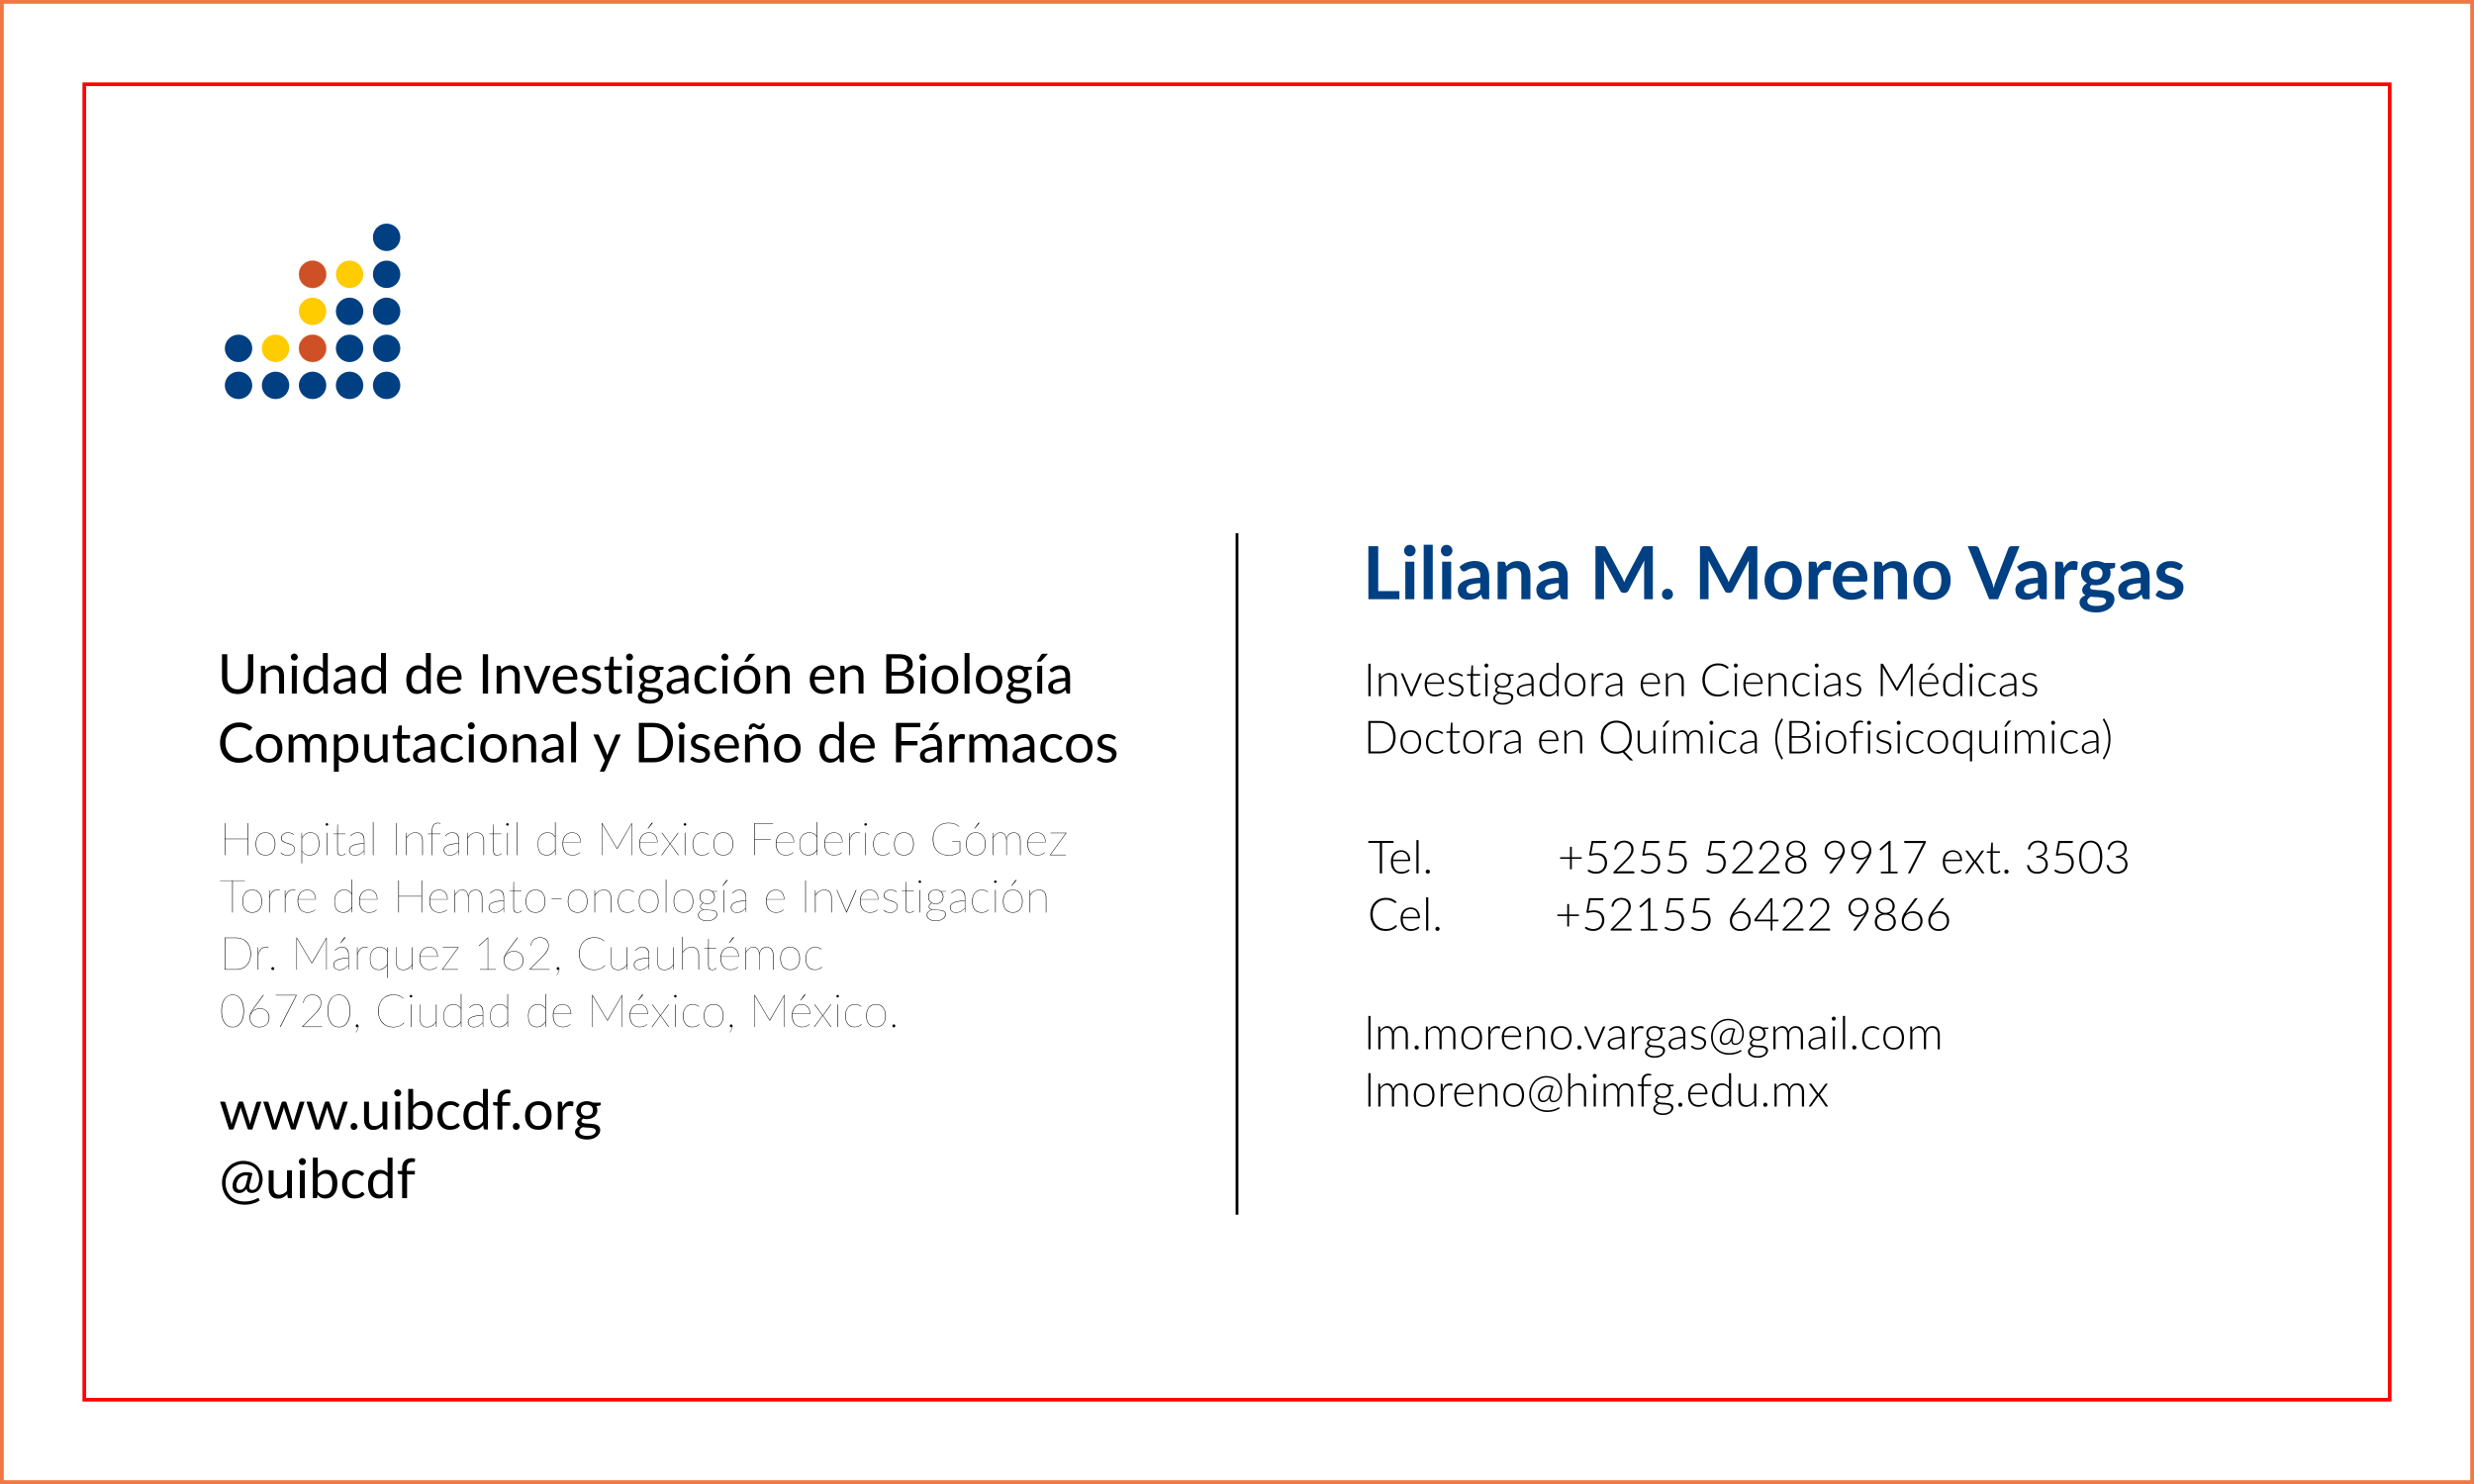
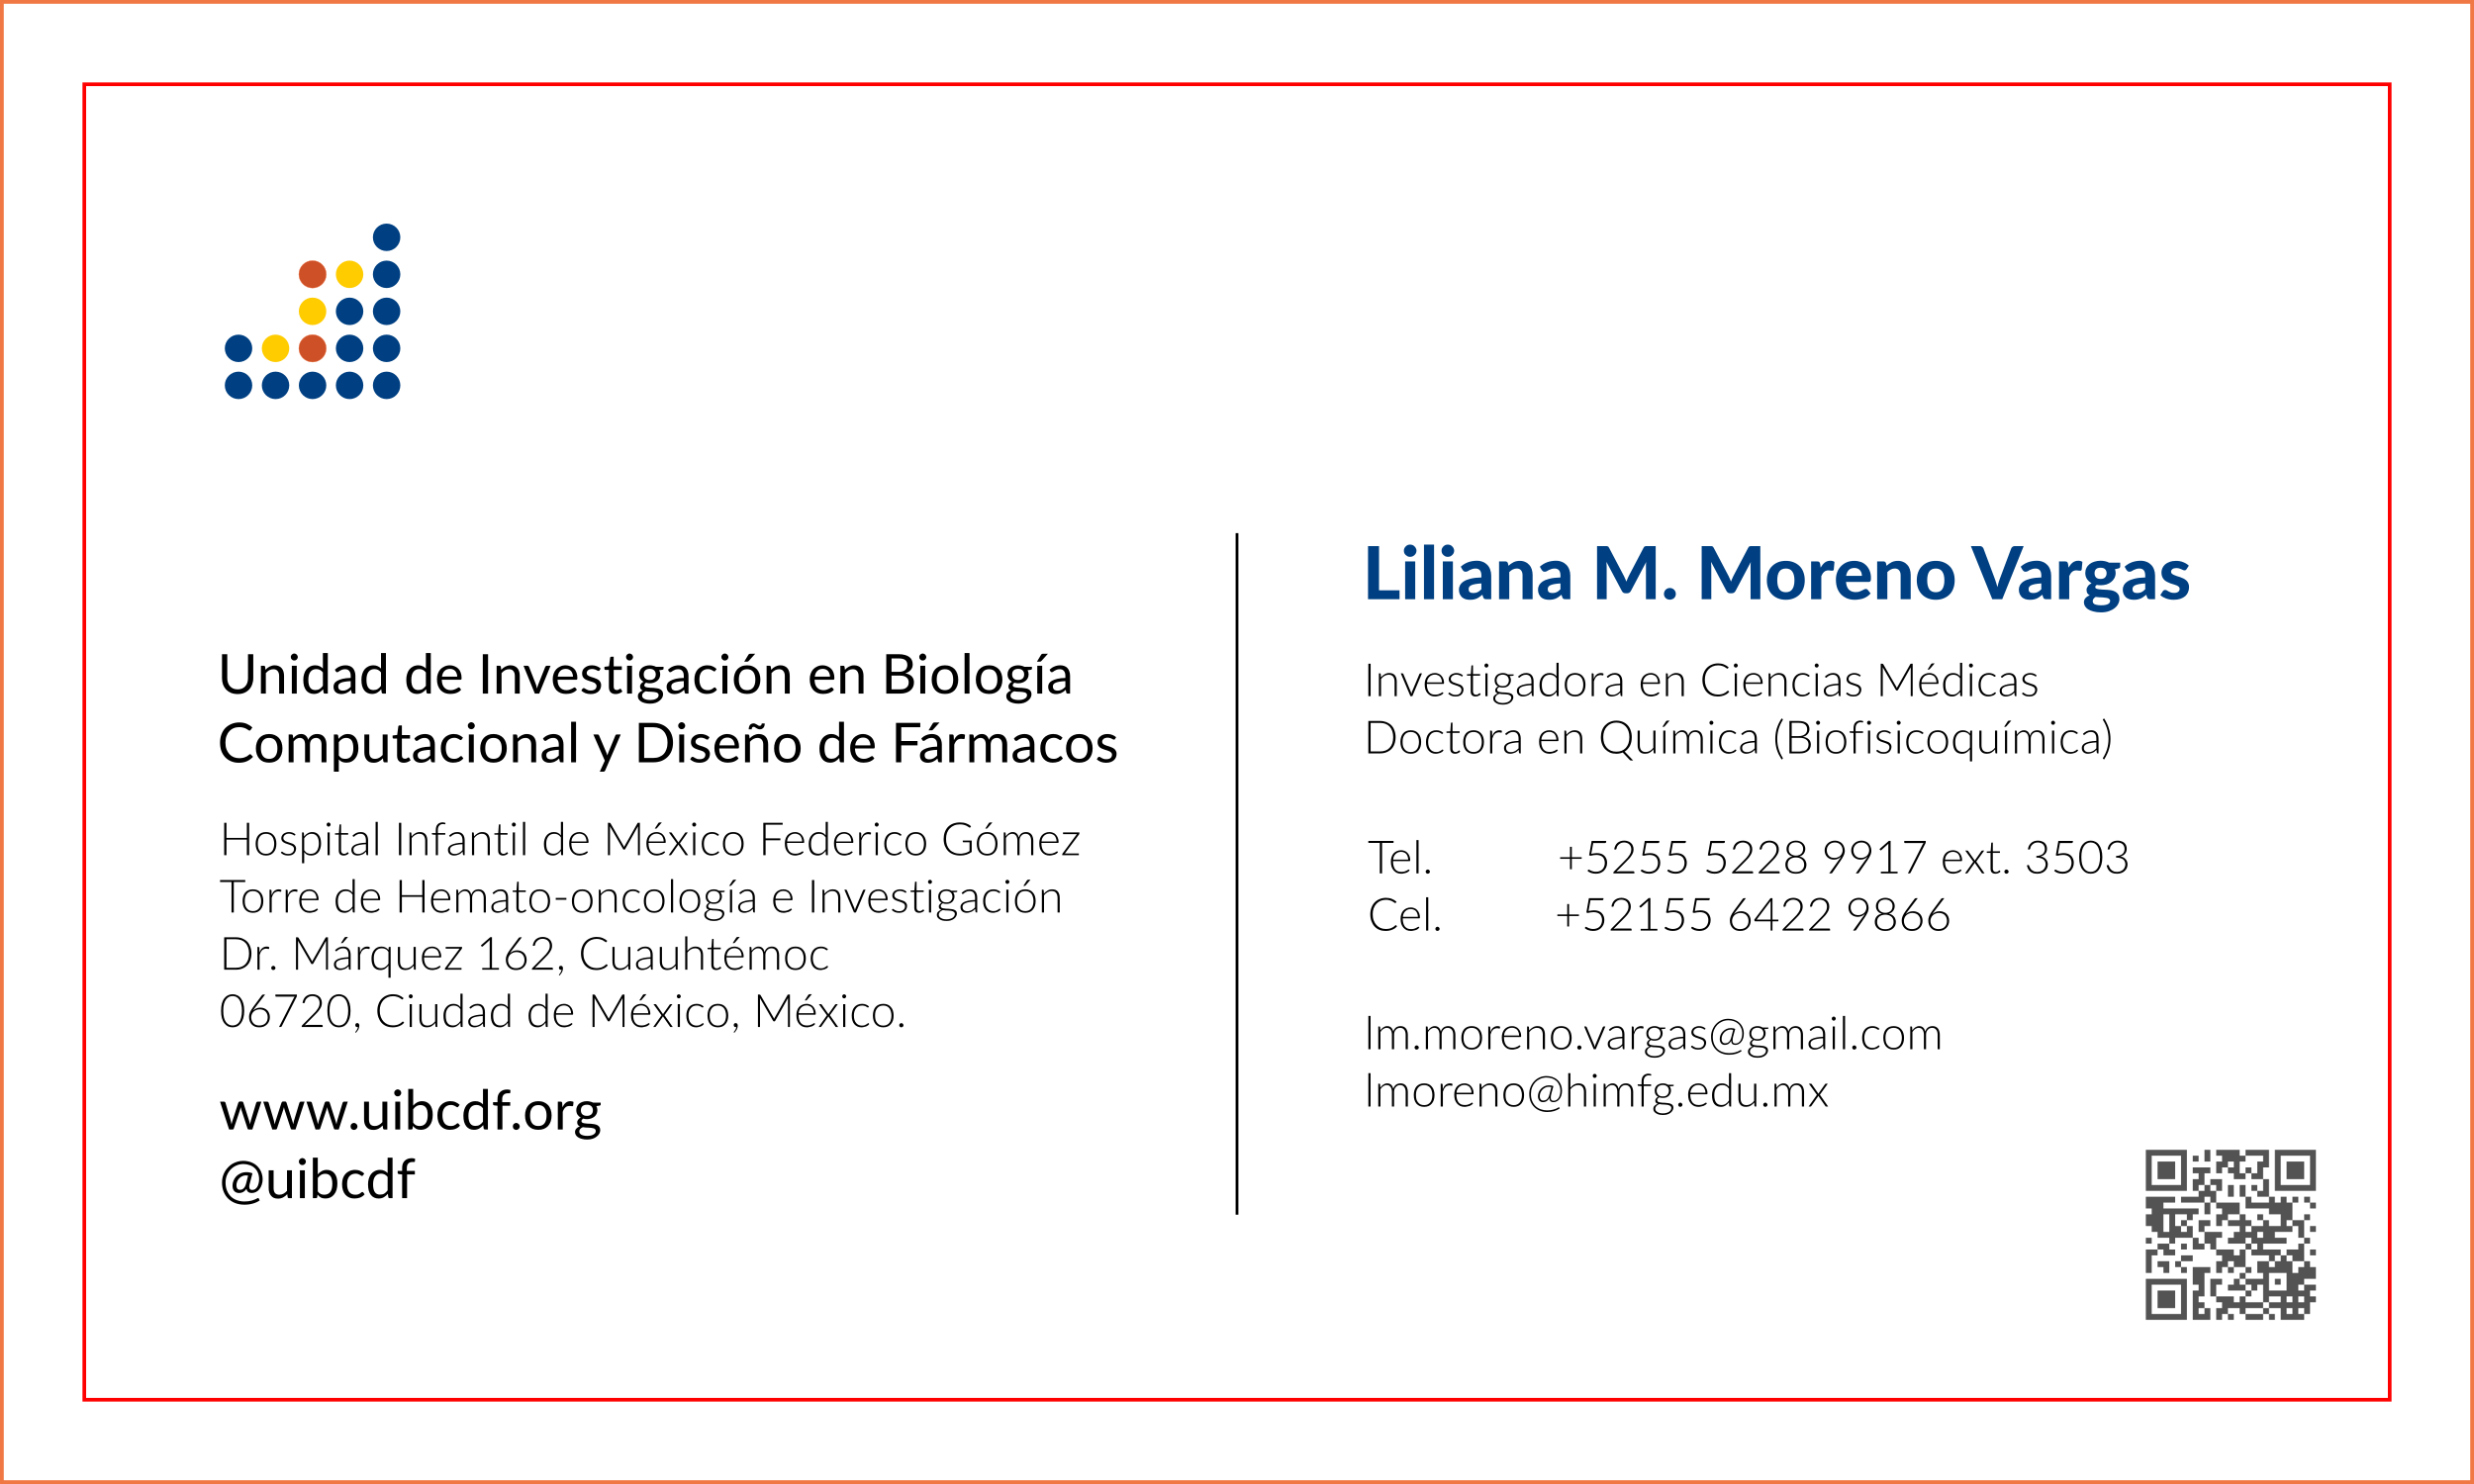
<svg xmlns="http://www.w3.org/2000/svg" width="3.75in" height="2.25in" viewBox="0 0 337.5 202.5" id="svg2" version="1.1">
  <defs id="defs4" />
  <g id="layer1" transform="translate(0,-849.8622)" style="display:inline">
    <path style="fill:#ffffff;fill-opacity:1;fill-rule:nonzero;stroke:#f07844;stroke-width:1.028;stroke-linejoin:miter;stroke-miterlimit:4;stroke-dasharray:none;stroke-opacity:1" d="m 0,849.862 337.5,0 0,202.5 -337.5,0 z" id="rect4136" />
  </g>
  <g id="layer3">
    <path style="fill:none;fill-rule:evenodd;stroke:#000000;stroke-width:0.382;stroke-linecap:butt;stroke-linejoin:miter;stroke-miterlimit:4;stroke-dasharray:none;stroke-opacity:1" d="m 168.75,72.75 0,93" id="path6073" />
    <rect style="fill:none;fill-rule:evenodd;stroke:none;stroke-width:1.028;stroke-linecap:butt;stroke-linejoin:miter;stroke-miterlimit:4;stroke-dasharray:none;stroke-opacity:1" id="rect3336" width="25.254" height="25.288" x="30.05" y="29.856" />
    <ellipse style="fill:#004082;fill-opacity:1;fill-rule:nonzero;stroke:none;stroke-width:1.248;stroke-linejoin:miter;stroke-miterlimit:4;stroke-dasharray:none;stroke-opacity:1" id="path4164" cx="32.54" cy="52.585" rx="1.872" ry="1.872" />
    <ellipse style="fill:#004082;fill-opacity:1;stroke:none;stroke-width:1.248;stroke-linejoin:miter;stroke-miterlimit:4;stroke-dasharray:none;stroke-opacity:1" id="path4164-6" cx="32.54" cy="47.535" rx="1.872" ry="1.872" />
    <ellipse style="fill:#004082;fill-opacity:1;stroke:none;stroke-width:1.248;stroke-linejoin:miter;stroke-miterlimit:4;stroke-dasharray:none;stroke-opacity:1" id="path4164-62" cx="37.59" cy="52.585" rx="1.872" ry="1.872" />
    <ellipse style="fill:#ffcc00;fill-opacity:1;stroke:none;stroke-width:1.248;stroke-linejoin:miter;stroke-miterlimit:4;stroke-dasharray:none;stroke-opacity:1" id="path4164-6-9" cx="37.59" cy="47.535" rx="1.872" ry="1.872" />
    <ellipse style="fill:#004082;fill-opacity:1;stroke:none;stroke-width:1.248;stroke-linejoin:miter;stroke-miterlimit:4;stroke-dasharray:none;stroke-opacity:1" id="path4164-0" cx="42.641" cy="52.585" rx="1.872" ry="1.872" />
    <ellipse style="fill:#ce5027;fill-opacity:1;stroke:#f07844;stroke-width:0.044;stroke-linejoin:miter;stroke-miterlimit:4;stroke-dasharray:none;stroke-opacity:1" id="path4164-6-93" cx="42.641" cy="47.535" rx="1.872" ry="1.872" />
    <ellipse style="fill:#ffcc00;fill-opacity:1;stroke:none;stroke-width:1.248;stroke-linejoin:miter;stroke-miterlimit:4;stroke-dasharray:none;stroke-opacity:1" id="path4164-6-7-6" cx="42.641" cy="42.484" rx="1.872" ry="1.872" />
    <ellipse style="fill:#ce5027;fill-opacity:1;stroke:#f07844;stroke-width:0.044;stroke-linejoin:miter;stroke-miterlimit:4;stroke-dasharray:none;stroke-opacity:1" id="path4164-6-7-5-3-0" cx="42.641" cy="37.434" rx="1.872" ry="1.872" />
    <ellipse style="fill:#004082;fill-opacity:1;stroke:none;stroke-width:1.248;stroke-linejoin:miter;stroke-miterlimit:4;stroke-dasharray:none;stroke-opacity:1" id="path4164-2" cx="47.691" cy="52.585" rx="1.872" ry="1.872" />
    <ellipse style="fill:#004082;fill-opacity:1;stroke:none;stroke-width:1.248;stroke-linejoin:miter;stroke-miterlimit:4;stroke-dasharray:none;stroke-opacity:1" id="path4164-6-6" cx="47.691" cy="47.535" rx="1.872" ry="1.872" />
    <ellipse style="fill:#004082;fill-opacity:1;stroke:none;stroke-width:1.248;stroke-linejoin:miter;stroke-miterlimit:4;stroke-dasharray:none;stroke-opacity:1" id="path4164-6-7-18" cx="47.691" cy="42.484" rx="1.872" ry="1.872" />
    <ellipse style="fill:#ffcc00;fill-opacity:1;stroke:none;stroke-width:1.248;stroke-linejoin:miter;stroke-miterlimit:4;stroke-dasharray:none;stroke-opacity:1" id="path4164-6-7-5-3-7" cx="47.691" cy="37.434" rx="1.872" ry="1.872" />
    <ellipse style="fill:#004082;fill-opacity:1;stroke:none;stroke-width:1.248;stroke-linejoin:miter;stroke-miterlimit:4;stroke-dasharray:none;stroke-opacity:1" id="path4164-20" cx="52.741" cy="52.585" rx="1.872" ry="1.872" />
    <ellipse style="fill:#004082;fill-opacity:1;stroke:none;stroke-width:1.248;stroke-linejoin:miter;stroke-miterlimit:4;stroke-dasharray:none;stroke-opacity:1" id="path4164-6-2" cx="52.741" cy="47.535" rx="1.872" ry="1.872" />
    <ellipse style="fill:#004082;fill-opacity:1;stroke:none;stroke-width:1.248;stroke-linejoin:miter;stroke-miterlimit:4;stroke-dasharray:none;stroke-opacity:1" id="path4164-6-7-3" cx="52.741" cy="42.484" rx="1.872" ry="1.872" />
    <ellipse style="fill:#004082;fill-opacity:1;stroke:none;stroke-width:1.248;stroke-linejoin:miter;stroke-miterlimit:4;stroke-dasharray:none;stroke-opacity:1" id="path4164-6-7-5-3-75" cx="52.741" cy="37.434" rx="1.872" ry="1.872" />
    <ellipse style="fill:#004082;fill-opacity:1;stroke:none;stroke-width:1.248;stroke-linejoin:miter;stroke-miterlimit:4;stroke-dasharray:none;stroke-opacity:1" id="path4164-6-7-5-5-92" cx="52.741" cy="32.383" rx="1.872" ry="1.872" />
    <flowRoot xml:space="preserve" id="flowRoot5824" style="font-style:normal;font-weight:normal;font-size:275px;line-height:125%;font-family:sans-serif;letter-spacing:0px;word-spacing:0px;fill:#004082;fill-opacity:1;stroke:none;stroke-width:1px;stroke-linecap:butt;stroke-linejoin:miter;stroke-opacity:1" transform="matrix(0.08722871,0,0,0.1173619,-22.7688,14.31072)">
      <flowRegion id="flowRegion5826">
        <rect id="rect5828" width="1023.529" height="764.706" x="896.078" y="56.276" style="font-size:275px;fill:#004082;fill-opacity:1" />
      </flowRegion>
      <flowPara id="flowPara5830" style="font-style:normal;font-variant:normal;font-weight:800;font-stretch:normal;font-size:275px;font-family:Lato;-inkscape-font-specification:'Lato Ultra-Bold';fill:#004082;fill-opacity:1">UIBCDF</flowPara>
    </flowRoot>
    <text xml:space="preserve" style="font-style:normal;font-weight:normal;font-size:40px;line-height:125%;font-family:sans-serif;letter-spacing:0px;word-spacing:0px;fill:#000000;fill-opacity:1;stroke:none;stroke-width:1px;stroke-linecap:butt;stroke-linejoin:miter;stroke-opacity:1" x="29.662" y="94.645" id="text6836">
      <tspan x="29.662" y="94.645" style="font-style:normal;font-variant:normal;font-weight:normal;font-stretch:normal;font-size:7.5px;line-height:125%;font-family:Lato;-inkscape-font-specification:Lato;text-align:start;writing-mode:lr-tb;text-anchor:start" id="tspan6876">Unidad de Investigación en Biología</tspan>
      <tspan x="29.662" y="104.02" style="font-style:normal;font-variant:normal;font-weight:normal;font-stretch:normal;font-size:7.5px;line-height:125%;font-family:Lato;-inkscape-font-specification:Lato;text-align:start;writing-mode:lr-tb;text-anchor:start" id="tspan6880">Computacional y Diseño de Fármacos</tspan>
    </text>
    <text xml:space="preserve" style="font-style:normal;font-weight:normal;font-size:40px;line-height:125%;font-family:sans-serif;letter-spacing:0px;word-spacing:0px;fill:#000000;fill-opacity:1;stroke:none;stroke-width:1px;stroke-linecap:butt;stroke-linejoin:miter;stroke-opacity:1" x="29.927" y="116.698" id="text6836-5">
-       <tspan x="29.927" y="116.698" style="font-style:normal;font-variant:normal;font-weight:200;font-stretch:normal;font-size:6.25px;line-height:125%;font-family:Lato;-inkscape-font-specification:'Lato, Ultra-Light';text-align:start;writing-mode:lr-tb;text-anchor:start" id="tspan6880-7">Hospital Infantil de México Federico Gómez</tspan>
-       <tspan x="29.927" y="124.511" style="font-style:normal;font-variant:normal;font-weight:200;font-stretch:normal;font-size:6.25px;line-height:125%;font-family:Lato;-inkscape-font-specification:'Lato, Ultra-Light';text-align:start;writing-mode:lr-tb;text-anchor:start" id="tspan6905">Torre de Hemato-oncología e Investigación</tspan>
-       <tspan x="29.927" y="132.323" style="font-style:normal;font-variant:normal;font-weight:200;font-stretch:normal;font-size:6.25px;line-height:125%;font-family:Lato;-inkscape-font-specification:'Lato, Ultra-Light';text-align:start;writing-mode:lr-tb;text-anchor:start" id="tspan6907">Dr. Márquez 162, Cuauhtémoc</tspan>
-       <tspan x="29.927" y="140.136" style="font-style:normal;font-variant:normal;font-weight:200;font-stretch:normal;font-size:6.25px;line-height:125%;font-family:Lato;-inkscape-font-specification:'Lato, Ultra-Light';text-align:start;writing-mode:lr-tb;text-anchor:start" id="tspan6909">06720, Ciudad de México, México.</tspan>
+       <tspan x="29.927" y="116.698" style="font-style:normal;font-variant:normal;font-weight:300;font-stretch:normal;font-size:6.25px;line-height:125%;font-family:Lato;-inkscape-font-specification:'Lato, Light';text-align:start;writing-mode:lr-tb;text-anchor:start" id="tspan6880-7">Hospital Infantil de México Federico Gómez</tspan>
+       <tspan x="29.927" y="124.511" style="font-style:normal;font-variant:normal;font-weight:300;font-stretch:normal;font-size:6.25px;line-height:125%;font-family:Lato;-inkscape-font-specification:'Lato, Light';text-align:start;writing-mode:lr-tb;text-anchor:start" id="tspan6905">Torre de Hemato-oncología e Investigación</tspan>
+       <tspan x="29.927" y="132.323" style="font-style:normal;font-variant:normal;font-weight:300;font-stretch:normal;font-size:6.25px;line-height:125%;font-family:Lato;-inkscape-font-specification:'Lato, Light';text-align:start;writing-mode:lr-tb;text-anchor:start" id="tspan6907">Dr. Márquez 162, Cuauhtémoc</tspan>
+       <tspan x="29.927" y="140.136" style="font-style:normal;font-variant:normal;font-weight:300;font-stretch:normal;font-size:6.25px;line-height:125%;font-family:Lato;-inkscape-font-specification:'Lato, Light';text-align:start;writing-mode:lr-tb;text-anchor:start" id="tspan6909">06720, Ciudad de México, México.</tspan>
    </text>
    <text xml:space="preserve" style="font-style:normal;font-weight:normal;font-size:40px;line-height:125%;font-family:sans-serif;letter-spacing:0px;word-spacing:0px;fill:#000000;fill-opacity:1;stroke:none;stroke-width:1px;stroke-linecap:butt;stroke-linejoin:miter;stroke-opacity:1" x="29.894" y="154.121" id="text6836-1">
      <tspan x="29.894" y="154.121" style="font-style:normal;font-variant:normal;font-weight:normal;font-stretch:normal;font-size:7.5px;line-height:125%;font-family:Lato;-inkscape-font-specification:Lato;text-align:start;writing-mode:lr-tb;text-anchor:start" id="tspan6880-1">www.uibcdf.org</tspan>
      <tspan x="29.894" y="163.496" style="font-style:normal;font-variant:normal;font-weight:normal;font-stretch:normal;font-size:7.5px;line-height:125%;font-family:Lato;-inkscape-font-specification:Lato;text-align:start;writing-mode:lr-tb;text-anchor:start" id="tspan6934">@uibcdf</tspan>
    </text>
    <text xml:space="preserve" style="font-style:normal;font-weight:normal;font-size:40px;line-height:125%;font-family:sans-serif;letter-spacing:0px;word-spacing:0px;fill:#004082;fill-opacity:1;stroke:none;stroke-width:1px;stroke-linecap:butt;stroke-linejoin:miter;stroke-opacity:1" x="185.86" y="81.765" id="text6836-0">
-       <tspan x="185.86" y="81.765" style="font-style:normal;font-variant:normal;font-weight:bold;font-stretch:normal;font-size:10px;line-height:125%;font-family:Lato;-inkscape-font-specification:'Lato, Bold';text-align:start;writing-mode:lr-tb;text-anchor:start;fill:#004082;fill-opacity:1" id="tspan6880-6">Liliana M. Moreno Vargas</tspan>
+       <tspan x="185.86" y="81.765" style="font-style:normal;font-variant:normal;font-weight:800;font-stretch:normal;font-size:10px;line-height:125%;font-family:Lato;-inkscape-font-specification:'Lato, Ultra-Bold';text-align:start;writing-mode:lr;text-anchor:start;fill:#004082;fill-opacity:1" id="tspan6880-6">Liliana M. Moreno Vargas</tspan>
    </text>
    <text xml:space="preserve" style="font-style:normal;font-weight:normal;font-size:40px;line-height:125%;font-family:sans-serif;letter-spacing:0px;word-spacing:0px;fill:#000000;fill-opacity:1;stroke:none;stroke-width:1px;stroke-linecap:butt;stroke-linejoin:miter;stroke-opacity:1" x="186.012" y="94.993" id="text6836-5-1">
      <tspan x="186.012" y="94.993" style="font-style:normal;font-variant:normal;font-weight:300;font-stretch:normal;font-size:6.25px;line-height:125%;font-family:Lato;-inkscape-font-specification:'Lato, Light';text-align:start;writing-mode:lr-tb;text-anchor:start" id="tspan6909-7">Investigadora en Ciencias Médicas</tspan>
      <tspan x="186.012" y="102.805" style="font-style:normal;font-variant:normal;font-weight:300;font-stretch:normal;font-size:6.25px;line-height:125%;font-family:Lato;-inkscape-font-specification:'Lato, Light';text-align:start;writing-mode:lr-tb;text-anchor:start" id="tspan7056">Doctora en Química (Biofisicoquímica)</tspan>
    </text>
    <text xml:space="preserve" style="font-style:normal;font-weight:normal;font-size:40px;line-height:125%;font-family:sans-serif;letter-spacing:0px;word-spacing:0px;fill:#000000;fill-opacity:1;stroke:none;stroke-width:1px;stroke-linecap:butt;stroke-linejoin:miter;stroke-opacity:1" x="186.574" y="119.175" id="text6836-5-1-5">
      <tspan x="186.574" y="119.175" style="font-style:normal;font-variant:normal;font-weight:300;font-stretch:normal;font-size:6.25px;line-height:125%;font-family:Lato;-inkscape-font-specification:'Lato, Light';text-align:start;writing-mode:lr-tb;text-anchor:start" id="tspan6909-7-4">Tel.          +5255 5228 9917 ext. 3503</tspan>
      <tspan x="186.574" y="126.987" style="font-style:normal;font-variant:normal;font-weight:300;font-stretch:normal;font-size:6.25px;line-height:125%;font-family:Lato;-inkscape-font-specification:'Lato, Light';text-align:start;writing-mode:lr-tb;text-anchor:start" id="tspan7010">Cel.         +52155 6422 9866</tspan>
    </text>
    <text xml:space="preserve" style="font-style:normal;font-weight:normal;font-size:40px;line-height:125%;font-family:sans-serif;letter-spacing:0px;word-spacing:0px;fill:#000000;fill-opacity:1;stroke:none;stroke-width:1px;stroke-linecap:butt;stroke-linejoin:miter;stroke-opacity:1" x="186.124" y="143.176" id="text6836-5-1-5-4">
      <tspan x="186.124" y="143.176" style="font-style:normal;font-variant:normal;font-weight:300;font-stretch:normal;font-size:6.25px;line-height:125%;font-family:Lato;-inkscape-font-specification:'Lato, Light';text-align:start;writing-mode:lr-tb;text-anchor:start" id="tspan7010-8">lm.moreno.vargas@gmail.com</tspan>
      <tspan x="186.124" y="150.988" style="font-style:normal;font-variant:normal;font-weight:300;font-stretch:normal;font-size:6.25px;line-height:125%;font-family:Lato;-inkscape-font-specification:'Lato, Light';text-align:start;writing-mode:lr-tb;text-anchor:start" id="tspan7035">lmoreno@himfg.edu.mx</tspan>
    </text>
  </g>
+   <g id="layer4">
+     <g transform="matrix(0.1,0,0,0.1,291.9333,156.1)" id="elements" style="fill:#000000;fill-opacity:0.675;stroke:none;stroke-opacity:0.675">
+       <path style="fill:#000000;fill-opacity:0.675;stroke:none;stroke-opacity:0.675" d="m 8,8 8,0 0,8 -8,0 z m 8,0 8,0 0,8 -8,0 z m 8,0 8,0 0,8 -8,0 z m 8,0 8,0 0,8 -8,0 z m 8,0 8,0 0,8 -8,0 z m 8,0 8,0 0,8 -8,0 z m 8,0 8,0 0,8 -8,0 z m 32,0 8,0 0,8 -8,0 z m 16,0 8,0 0,8 -8,0 z m 8,0 8,0 0,8 -8,0 z m 8,0 8,0 0,8 -8,0 z m 8,0 8,0 0,8 -8,0 z m 16,0 8,0 0,8 -8,0 z m 8,0 8,0 0,8 -8,0 z m 8,0 8,0 0,8 -8,0 z m 8,0 8,0 0,8 -8,0 z m 16,0 8,0 0,8 -8,0 z m 8,0 8,0 0,8 -8,0 z m 8,0 8,0 0,8 -8,0 z m 8,0 8,0 0,8 -8,0 z m 8,0 8,0 0,8 -8,0 z m 8,0 8,0 0,8 -8,0 z m 8,0 8,0 0,8 -8,0 z m -224,8 8,0 0,8 -8,0 z m 48,0 8,0 0,8 -8,0 z m 16,0 8,0 0,8 -8,0 z m 16,0 8,0 0,8 -8,0 z m 24,0 8,0 0,8 -8,0 z m 8,0 8,0 0,8 -8,0 z m 8,0 8,0 0,8 -8,0 z m 8,0 8,0 0,8 -8,0 z m 32,0 8,0 0,8 -8,0 z m 16,0 8,0 0,8 -8,0 z m 48,0 8,0 0,8 -8,0 z m -224,8 8,0 0,8 -8,0 z m 16,0 8,0 0,8 -8,0 z m 8,0 8,0 0,8 -8,0 z m 8,0 8,0 0,8 -8,0 z m 16,0 8,0 0,8 -8,0 z m 48,0 8,0 0,8 -8,0 z m 8,0 8,0 0,8 -8,0 z m 16,0 8,0 0,8 -8,0 z m 32,0 8,0 0,8 -8,0 z m 8,0 8,0 0,8 -8,0 z m 16,0 8,0 0,8 -8,0 z m 16,0 8,0 0,8 -8,0 z m 8,0 8,0 0,8 -8,0 z m 8,0 8,0 0,8 -8,0 z m 16,0 8,0 0,8 -8,0 z m -224,8 8,0 0,8 -8,0 z m 16,0 8,0 0,8 -8,0 z m 8,0 8,0 0,8 -8,0 z m 8,0 8,0 0,8 -8,0 z m 16,0 8,0 0,8 -8,0 z m 16,0 8,0 0,8 -8,0 z m 8,0 8,0 0,8 -8,0 z m 8,0 8,0 0,8 -8,0 z m 16,0 8,0 0,8 -8,0 z m 16,0 8,0 0,8 -8,0 z m 8,0 8,0 0,8 -8,0 z m 16,0 8,0 0,8 -8,0 z m 16,0 8,0 0,8 -8,0 z m 24,0 8,0 0,8 -8,0 z m 16,0 8,0 0,8 -8,0 z m 8,0 8,0 0,8 -8,0 z m 8,0 8,0 0,8 -8,0 z m 16,0 8,0 0,8 -8,0 z m -224,8 8,0 0,8 -8,0 z m 16,0 8,0 0,8 -8,0 z m 8,0 8,0 0,8 -8,0 z m 8,0 8,0 0,8 -8,0 z m 16,0 8,0 0,8 -8,0 z m 24,0 8,0 0,8 -8,0 z m 48,0 8,0 0,8 -8,0 z m 8,0 8,0 0,8 -8,0 z m 16,0 8,0 0,8 -8,0 z m 8,0 8,0 0,8 -8,0 z m 24,0 8,0 0,8 -8,0 z m 16,0 8,0 0,8 -8,0 z m 8,0 8,0 0,8 -8,0 z m 8,0 8,0 0,8 -8,0 z m 16,0 8,0 0,8 -8,0 z m -224,8 8,0 0,8 -8,0 z m 48,0 8,0 0,8 -8,0 z m 16,0 8,0 0,8 -8,0 z m 8,0 8,0 0,8 -8,0 z m 16,0 8,0 0,8 -8,0 z m 8,0 8,0 0,8 -8,0 z m 64,0 8,0 0,8 -8,0 z m 16,0 8,0 0,8 -8,0 z m 48,0 8,0 0,8 -8,0 z m -224,8 8,0 0,8 -8,0 z m 8,0 8,0 0,8 -8,0 z m 8,0 8,0 0,8 -8,0 z m 8,0 8,0 0,8 -8,0 z m 8,0 8,0 0,8 -8,0 z m 8,0 8,0 0,8 -8,0 z m 8,0 8,0 0,8 -8,0 z m 16,0 8,0 0,8 -8,0 z m 16,0 8,0 0,8 -8,0 z m 16,0 8,0 0,8 -8,0 z m 16,0 8,0 0,8 -8,0 z m 16,0 8,0 0,8 -8,0 z m 16,0 8,0 0,8 -8,0 z m 16,0 8,0 0,8 -8,0 z m 16,0 8,0 0,8 -8,0 z m 8,0 8,0 0,8 -8,0 z m 8,0 8,0 0,8 -8,0 z m 8,0 8,0 0,8 -8,0 z m 8,0 8,0 0,8 -8,0 z m 8,0 8,0 0,8 -8,0 z m 8,0 8,0 0,8 -8,0 z m -152,8 8,0 0,8 -8,0 z m 8,0 8,0 0,8 -8,0 z m 8,0 8,0 0,8 -8,0 z m 24,0 8,0 0,8 -8,0 z m 16,0 8,0 0,8 -8,0 z m 24,0 8,0 0,8 -8,0 z m 8,0 8,0 0,8 -8,0 z m -160,8 8,0 0,8 -8,0 z m 8,0 8,0 0,8 -8,0 z m 8,0 8,0 0,8 -8,0 z m 8,0 8,0 0,8 -8,0 z m 8,0 8,0 0,8 -8,0 z m 16,0 8,0 0,8 -8,0 z m 8,0 8,0 0,8 -8,0 z m 8,0 8,0 0,8 -8,0 z m 8,0 8,0 0,8 -8,0 z m 16,0 8,0 0,8 -8,0 z m 48,0 8,0 0,8 -8,0 z m 32,0 8,0 0,8 -8,0 z m 16,0 8,0 0,8 -8,0 z m 16,0 8,0 0,8 -8,0 z m 16,0 8,0 0,8 -8,0 z m -216,8 8,0 0,8 -8,0 z m 8,0 8,0 0,8 -8,0 z m 8,0 8,0 0,8 -8,0 z m 64,0 8,0 0,8 -8,0 z m 16,0 8,0 0,8 -8,0 z m 8,0 8,0 0,8 -8,0 z m 8,0 8,0 0,8 -8,0 z m 8,0 8,0 0,8 -8,0 z m 16,0 8,0 0,8 -8,0 z m 8,0 8,0 0,8 -8,0 z m 8,0 8,0 0,8 -8,0 z m 8,0 8,0 0,8 -8,0 z m 8,0 8,0 0,8 -8,0 z m 8,0 8,0 0,8 -8,0 z m 8,0 8,0 0,8 -8,0 z m 8,0 8,0 0,8 -8,0 z m 32,0 8,0 0,8 -8,0 z m -216,8 8,0 0,8 -8,0 z m 8,0 8,0 0,8 -8,0 z m 8,0 8,0 0,8 -8,0 z m 8,0 8,0 0,8 -8,0 z m 8,0 8,0 0,8 -8,0 z m 8,0 8,0 0,8 -8,0 z m 8,0 8,0 0,8 -8,0 z m 8,0 8,0 0,8 -8,0 z m 16,0 8,0 0,8 -8,0 z m 24,0 8,0 0,8 -8,0 z m 8,0 8,0 0,8 -8,0 z m 8,0 8,0 0,8 -8,0 z m 48,0 8,0 0,8 -8,0 z m 8,0 8,0 0,8 -8,0 z m 8,0 8,0 0,8 -8,0 z m 8,0 8,0 0,8 -8,0 z m -192,8 8,0 0,8 -8,0 z m 8,0 8,0 0,8 -8,0 z m 8,0 8,0 0,8 -8,0 z m 16,0 8,0 0,8 -8,0 z m 24,0 8,0 0,8 -8,0 z m 40,0 8,0 0,8 -8,0 z m 8,0 8,0 0,8 -8,0 z m 24,0 8,0 0,8 -8,0 z m 24,0 8,0 0,8 -8,0 z m 32,0 8,0 0,8 -8,0 z m 8,0 8,0 0,8 -8,0 z m 24,0 8,0 0,8 -8,0 z m -216,8 8,0 0,8 -8,0 z m 8,0 8,0 0,8 -8,0 z m 8,0 8,0 0,8 -8,0 z m 16,0 8,0 0,8 -8,0 z m 16,0 8,0 0,8 -8,0 z m 24,0 8,0 0,8 -8,0 z m 8,0 8,0 0,8 -8,0 z m 16,0 8,0 0,8 -8,0 z m 16,0 8,0 0,8 -8,0 z m 8,0 8,0 0,8 -8,0 z m 8,0 8,0 0,8 -8,0 z m 8,0 8,0 0,8 -8,0 z m 24,0 8,0 0,8 -8,0 z m 24,0 8,0 0,8 -8,0 z m 16,0 8,0 0,8 -8,0 z m 8,0 8,0 0,8 -8,0 z m -200,8 8,0 0,8 -8,0 z m 8,0 8,0 0,8 -8,0 z m 16,0 8,0 0,8 -8,0 z m 8,0 8,0 0,8 -8,0 z m 16,0 8,0 0,8 -8,0 z m 16,0 8,0 0,8 -8,0 z m 56,0 8,0 0,8 -8,0 z m 16,0 8,0 0,8 -8,0 z m 8,0 8,0 0,8 -8,0 z m 8,0 8,0 0,8 -8,0 z m 8,0 8,0 0,8 -8,0 z m 8,0 8,0 0,8 -8,0 z m 8,0 8,0 0,8 -8,0 z m 8,0 8,0 0,8 -8,0 z m 16,0 8,0 0,8 -8,0 z m 16,0 8,0 0,8 -8,0 z m -208,8 8,0 0,8 -8,0 z m 8,0 8,0 0,8 -8,0 z m 8,0 8,0 0,8 -8,0 z m 8,0 8,0 0,8 -8,0 z m 8,0 8,0 0,8 -8,0 z m 8,0 8,0 0,8 -8,0 z m 24,0 8,0 0,8 -8,0 z m 8,0 8,0 0,8 -8,0 z m 8,0 8,0 0,8 -8,0 z m 24,0 8,0 0,8 -8,0 z m 8,0 8,0 0,8 -8,0 z m 8,0 8,0 0,8 -8,0 z m 8,0 8,0 0,8 -8,0 z m 16,0 8,0 0,8 -8,0 z m 8,0 8,0 0,8 -8,0 z m 40,0 8,0 0,8 -8,0 z m -208,8 8,0 0,8 -8,0 z m 32,0 8,0 0,8 -8,0 z m 32,0 8,0 0,8 -8,0 z m 16,0 8,0 0,8 -8,0 z m 8,0 8,0 0,8 -8,0 z m 24,0 8,0 0,8 -8,0 z m 8,0 8,0 0,8 -8,0 z m 8,0 8,0 0,8 -8,0 z m 16,0 8,0 0,8 -8,0 z m 8,0 8,0 0,8 -8,0 z m 8,0 8,0 0,8 -8,0 z m 8,0 8,0 0,8 -8,0 z m 8,0 8,0 0,8 -8,0 z m 8,0 8,0 0,8 -8,0 z m 32,0 8,0 0,8 -8,0 z m -200,8 8,0 0,8 -8,0 z m 8,0 8,0 0,8 -8,0 z m 24,0 8,0 0,8 -8,0 z m 16,0 8,0 0,8 -8,0 z m 8,0 8,0 0,8 -8,0 z m 16,0 8,0 0,8 -8,0 z m 48,0 8,0 0,8 -8,0 z m 16,0 8,0 0,8 -8,0 z m 56,0 8,0 0,8 -8,0 z m -208,8 8,0 0,8 -8,0 z m 8,0 8,0 0,8 -8,0 z m 16,0 8,0 0,8 -8,0 z m 8,0 8,0 0,8 -8,0 z m 64,0 8,0 0,8 -8,0 z m 8,0 8,0 0,8 -8,0 z m 8,0 8,0 0,8 -8,0 z m 16,0 8,0 0,8 -8,0 z m 16,0 8,0 0,8 -8,0 z m 8,0 8,0 0,8 -8,0 z m 8,0 8,0 0,8 -8,0 z m 8,0 8,0 0,8 -8,0 z m 8,0 8,0 0,8 -8,0 z m 16,0 8,0 0,8 -8,0 z m 8,0 8,0 0,8 -8,0 z m 8,0 8,0 0,8 -8,0 z m 16,0 8,0 0,8 -8,0 z m -224,8 8,0 0,8 -8,0 z m 48,0 8,0 0,8 -8,0 z m 8,0 8,0 0,8 -8,0 z m 48,0 8,0 0,8 -8,0 z m 8,0 8,0 0,8 -8,0 z m 8,0 8,0 0,8 -8,0 z m 8,0 8,0 0,8 -8,0 z m 40,0 8,0 0,8 -8,0 z m 16,0 8,0 0,8 -8,0 z m 16,0 8,0 0,8 -8,0 z m 8,0 8,0 0,8 -8,0 z m -208,8 8,0 0,8 -8,0 z m 16,0 8,0 0,8 -8,0 z m 8,0 8,0 0,8 -8,0 z m 16,0 8,0 0,8 -8,0 z m 56,0 8,0 0,8 -8,0 z m 8,0 8,0 0,8 -8,0 z m 16,0 8,0 0,8 -8,0 z m 8,0 8,0 0,8 -8,0 z m 24,0 8,0 0,8 -8,0 z m 8,0 8,0 0,8 -8,0 z m 16,0 8,0 0,8 -8,0 z m 8,0 8,0 0,8 -8,0 z m 8,0 8,0 0,8 -8,0 z m 24,0 8,0 0,8 -8,0 z m -216,8 8,0 0,8 -8,0 z m 24,0 8,0 0,8 -8,0 z m 24,0 8,0 0,8 -8,0 z m 16,0 8,0 0,8 -8,0 z m 8,0 8,0 0,8 -8,0 z m 8,0 8,0 0,8 -8,0 z m 16,0 8,0 0,8 -8,0 z m 16,0 8,0 0,8 -8,0 z m 24,0 8,0 0,8 -8,0 z m 16,0 8,0 0,8 -8,0 z m 8,0 8,0 0,8 -8,0 z m 8,0 8,0 0,8 -8,0 z m 8,0 8,0 0,8 -8,0 z m 8,0 8,0 0,8 -8,0 z m 8,0 8,0 0,8 -8,0 z m 16,0 8,0 0,8 -8,0 z m 8,0 8,0 0,8 -8,0 z m 8,0 8,0 0,8 -8,0 z m -160,8 8,0 0,8 -8,0 z m 8,0 8,0 0,8 -8,0 z m 56,0 8,0 0,8 -8,0 z m 32,0 8,0 0,8 -8,0 z m 32,0 8,0 0,8 -8,0 z m 8,0 8,0 0,8 -8,0 z m 8,0 8,0 0,8 -8,0 z m 8,0 8,0 0,8 -8,0 z m 8,0 8,0 0,8 -8,0 z m -224,8 8,0 0,8 -8,0 z m 8,0 8,0 0,8 -8,0 z m 8,0 8,0 0,8 -8,0 z m 8,0 8,0 0,8 -8,0 z m 8,0 8,0 0,8 -8,0 z m 8,0 8,0 0,8 -8,0 z m 8,0 8,0 0,8 -8,0 z m 16,0 8,0 0,8 -8,0 z m 8,0 8,0 0,8 -8,0 z m 16,0 8,0 0,8 -8,0 z m 8,0 8,0 0,8 -8,0 z m 24,0 8,0 0,8 -8,0 z m 16,0 8,0 0,8 -8,0 z m 8,0 8,0 0,8 -8,0 z m 8,0 8,0 0,8 -8,0 z m 8,0 8,0 0,8 -8,0 z m 16,0 8,0 0,8 -8,0 z m 16,0 8,0 0,8 -8,0 z m 8,0 8,0 0,8 -8,0 z m 8,0 8,0 0,8 -8,0 z m -208,8 8,0 0,8 -8,0 z m 48,0 8,0 0,8 -8,0 z m 24,0 8,0 0,8 -8,0 z m 16,0 8,0 0,8 -8,0 z m 24,0 8,0 0,8 -8,0 z m 8,0 8,0 0,8 -8,0 z m 8,0 8,0 0,8 -8,0 z m 16,0 8,0 0,8 -8,0 z m 16,0 8,0 0,8 -8,0 z m 32,0 8,0 0,8 -8,0 z m 8,0 8,0 0,8 -8,0 z m 16,0 8,0 0,8 -8,0 z m 8,0 8,0 0,8 -8,0 z m -224,8 8,0 0,8 -8,0 z m 16,0 8,0 0,8 -8,0 z m 8,0 8,0 0,8 -8,0 z m 8,0 8,0 0,8 -8,0 z m 16,0 8,0 0,8 -8,0 z m 16,0 8,0 0,8 -8,0 z m 8,0 8,0 0,8 -8,0 z m 16,0 8,0 0,8 -8,0 z m 48,0 8,0 0,8 -8,0 z m 24,0 8,0 0,8 -8,0 z m 8,0 8,0 0,8 -8,0 z m 8,0 8,0 0,8 -8,0 z m 8,0 8,0 0,8 -8,0 z m 8,0 8,0 0,8 -8,0 z m 8,0 8,0 0,8 -8,0 z m 8,0 8,0 0,8 -8,0 z m 8,0 8,0 0,8 -8,0 z m -216,8 8,0 0,8 -8,0 z m 16,0 8,0 0,8 -8,0 z m 8,0 8,0 0,8 -8,0 z m 8,0 8,0 0,8 -8,0 z m 16,0 8,0 0,8 -8,0 z m 16,0 8,0 0,8 -8,0 z m 32,0 8,0 0,8 -8,0 z m 8,0 8,0 0,8 -8,0 z m 8,0 8,0 0,8 -8,0 z m 16,0 8,0 0,8 -8,0 z m 32,0 8,0 0,8 -8,0 z m 24,0 8,0 0,8 -8,0 z m 16,0 8,0 0,8 -8,0 z m 16,0 8,0 0,8 -8,0 z m 8,0 8,0 0,8 -8,0 z m -224,8 8,0 0,8 -8,0 z m 16,0 8,0 0,8 -8,0 z m 8,0 8,0 0,8 -8,0 z m 8,0 8,0 0,8 -8,0 z m 16,0 8,0 0,8 -8,0 z m 16,0 8,0 0,8 -8,0 z m 8,0 8,0 0,8 -8,0 z m 32,0 8,0 0,8 -8,0 z m 8,0 8,0 0,8 -8,0 z m 8,0 8,0 0,8 -8,0 z m 8,0 8,0 0,8 -8,0 z m 8,0 8,0 0,8 -8,0 z m 8,0 8,0 0,8 -8,0 z m 8,0 8,0 0,8 -8,0 z m 16,0 8,0 0,8 -8,0 z m 8,0 8,0 0,8 -8,0 z m 8,0 8,0 0,8 -8,0 z m 8,0 8,0 0,8 -8,0 z m 8,0 8,0 0,8 -8,0 z m 8,0 8,0 0,8 -8,0 z m 8,0 8,0 0,8 -8,0 z m -216,8 8,0 0,8 -8,0 z m 48,0 8,0 0,8 -8,0 z m 16,0 8,0 0,8 -8,0 z m 16,0 8,0 0,8 -8,0 z m 16,0 8,0 0,8 -8,0 z m 8,0 8,0 0,8 -8,0 z m 24,0 8,0 0,8 -8,0 z m 32,0 8,0 0,8 -8,0 z m 24,0 8,0 0,8 -8,0 z m 16,0 8,0 0,8 -8,0 z m 16,0 8,0 0,8 -8,0 z m -216,8 8,0 0,8 -8,0 z m 8,0 8,0 0,8 -8,0 z m 8,0 8,0 0,8 -8,0 z m 8,0 8,0 0,8 -8,0 z m 8,0 8,0 0,8 -8,0 z m 8,0 8,0 0,8 -8,0 z m 8,0 8,0 0,8 -8,0 z m 16,0 8,0 0,8 -8,0 z m 8,0 8,0 0,8 -8,0 z m 8,0 8,0 0,8 -8,0 z m 16,0 8,0 0,8 -8,0 z m 16,0 8,0 0,8 -8,0 z m 24,0 8,0 0,8 -8,0 z m 8,0 8,0 0,8 -8,0 z m 8,0 8,0 0,8 -8,0 z m 16,0 8,0 0,8 -8,0 z m 16,0 8,0 0,8 -8,0 z m 8,0 8,0 0,8 -8,0 z m 8,0 8,0 0,8 -8,0 z m 8,0 8,0 0,8 -8,0 z" id="path11" />
+     </g>
+   </g>
  <g id="layer2">
    <rect style="fill:none;fill-opacity:1;fill-rule:nonzero;stroke:#ff0000;stroke-width:0.5;stroke-linejoin:miter;stroke-miterlimit:4;stroke-dasharray:none;stroke-opacity:1" id="rect4140" width="314.5" height="179.5" x="11.5" y="11.5" />
  </g>
</svg>
